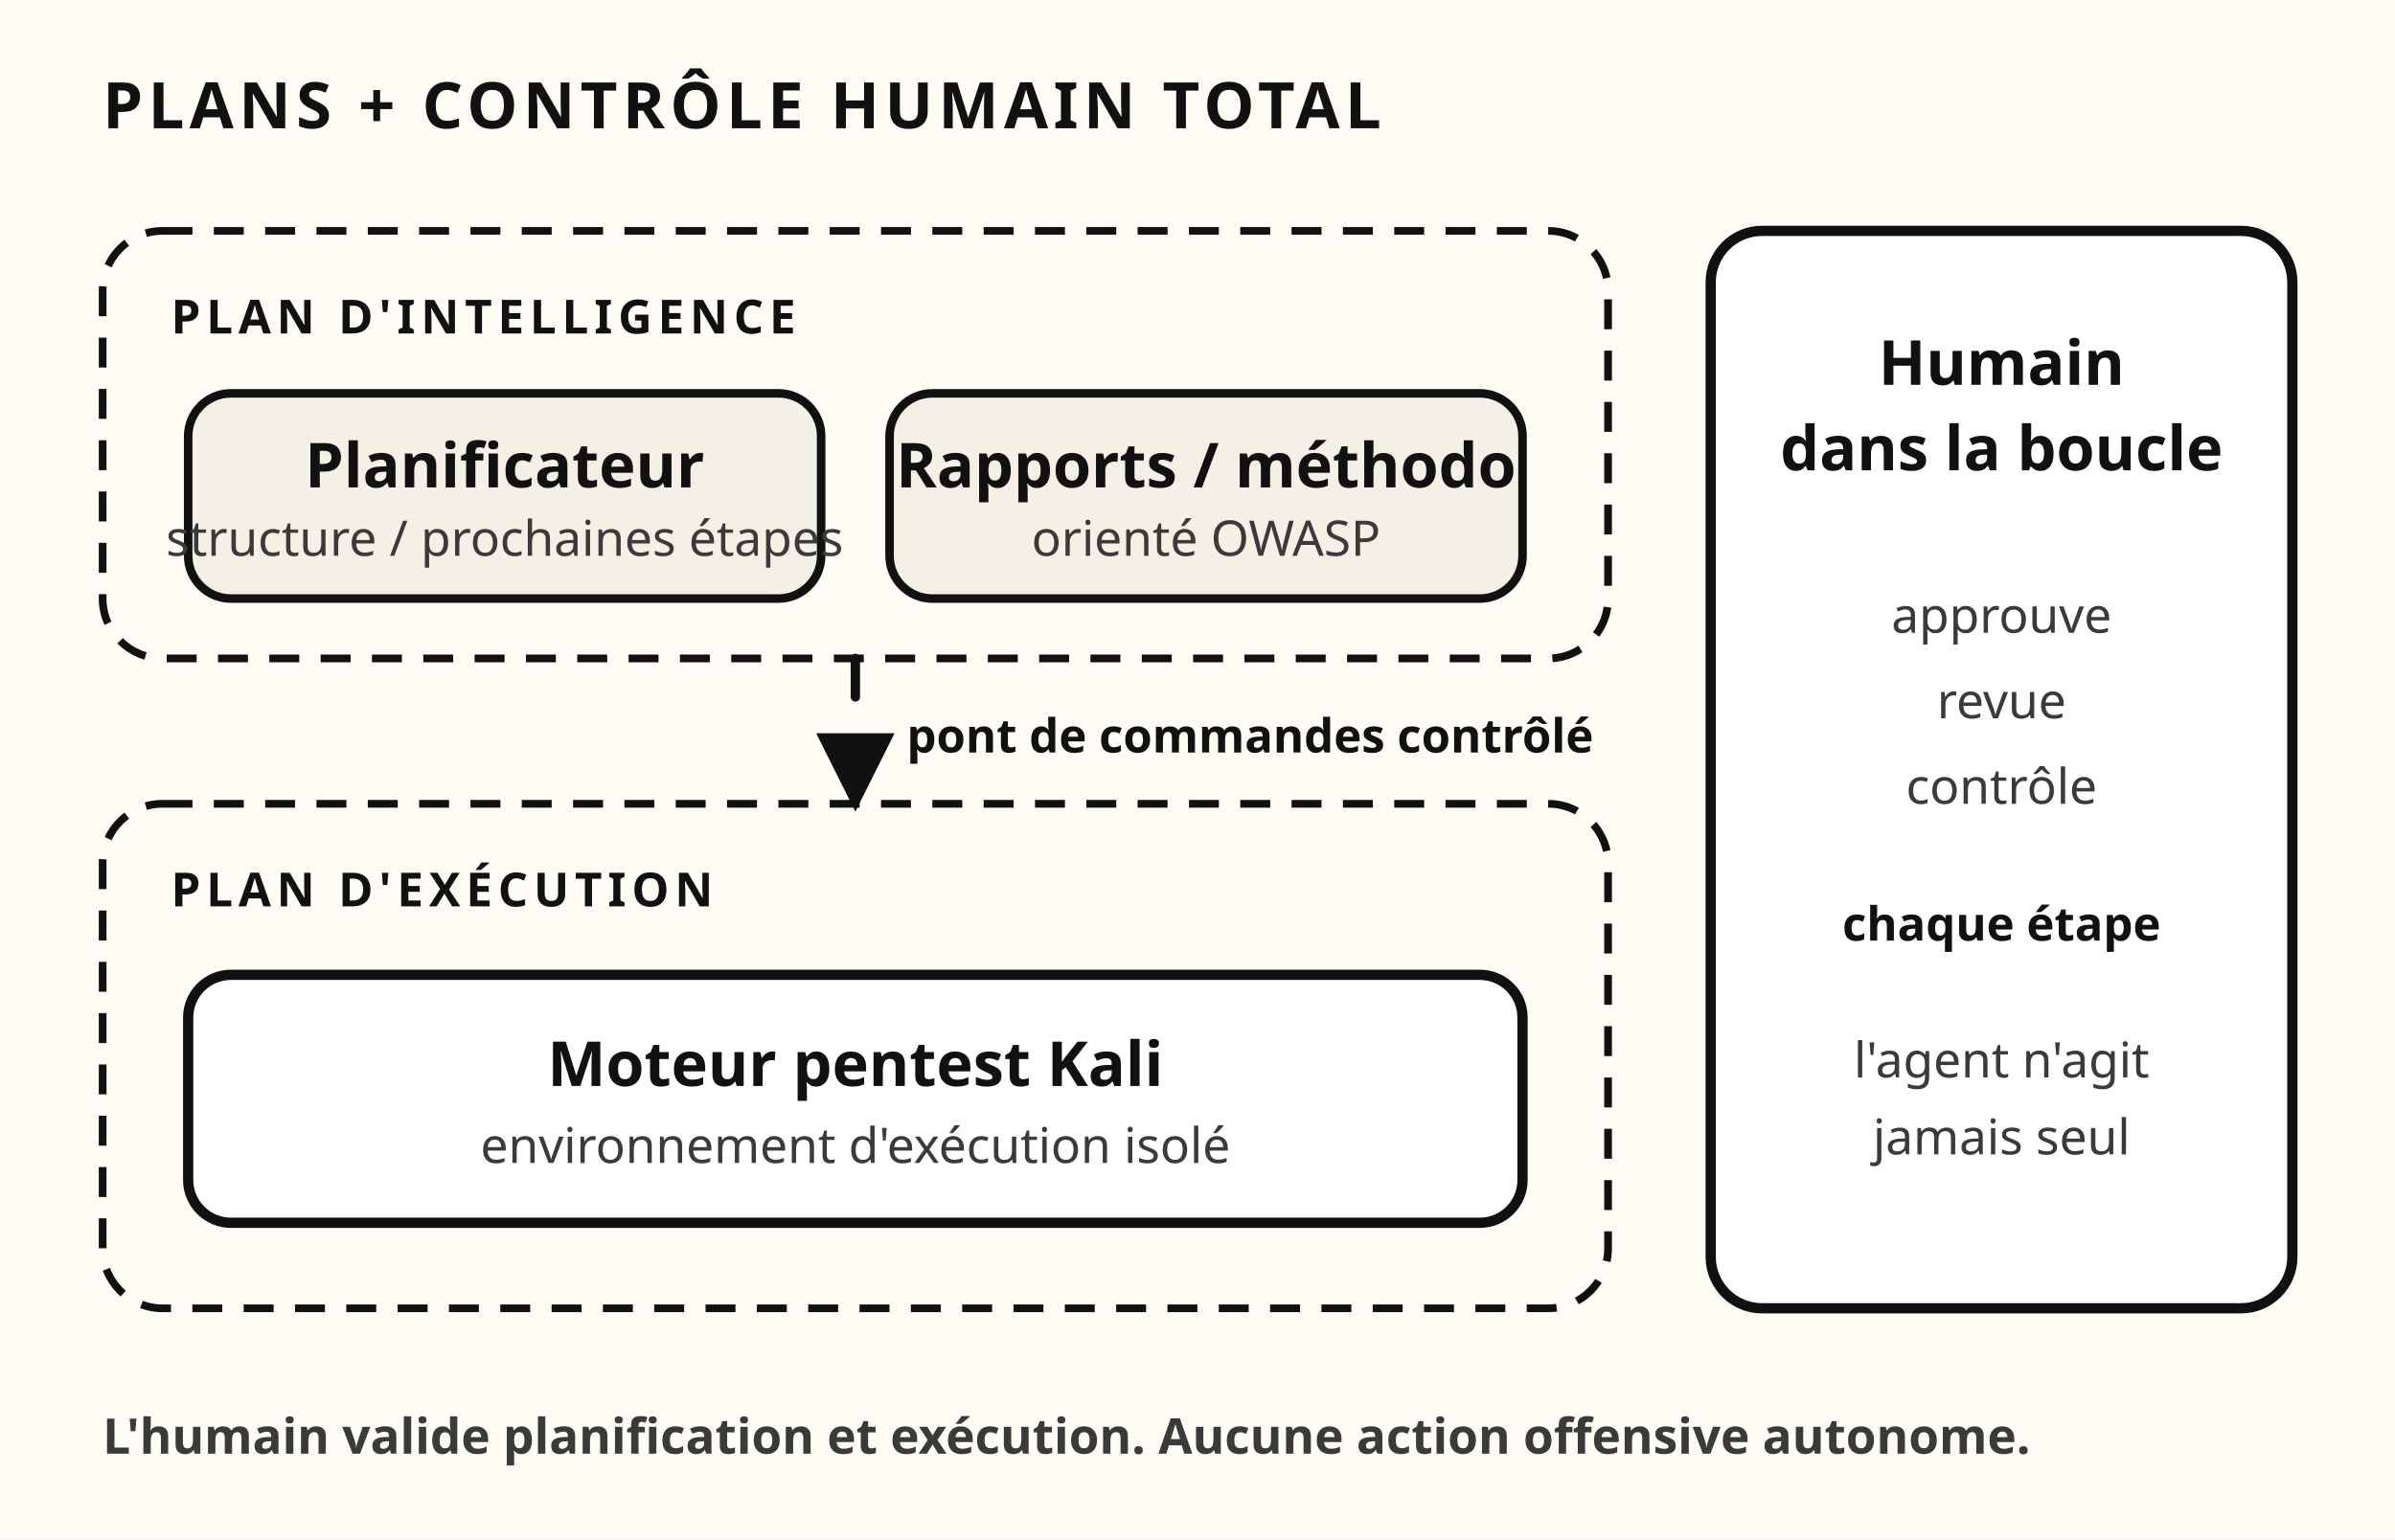
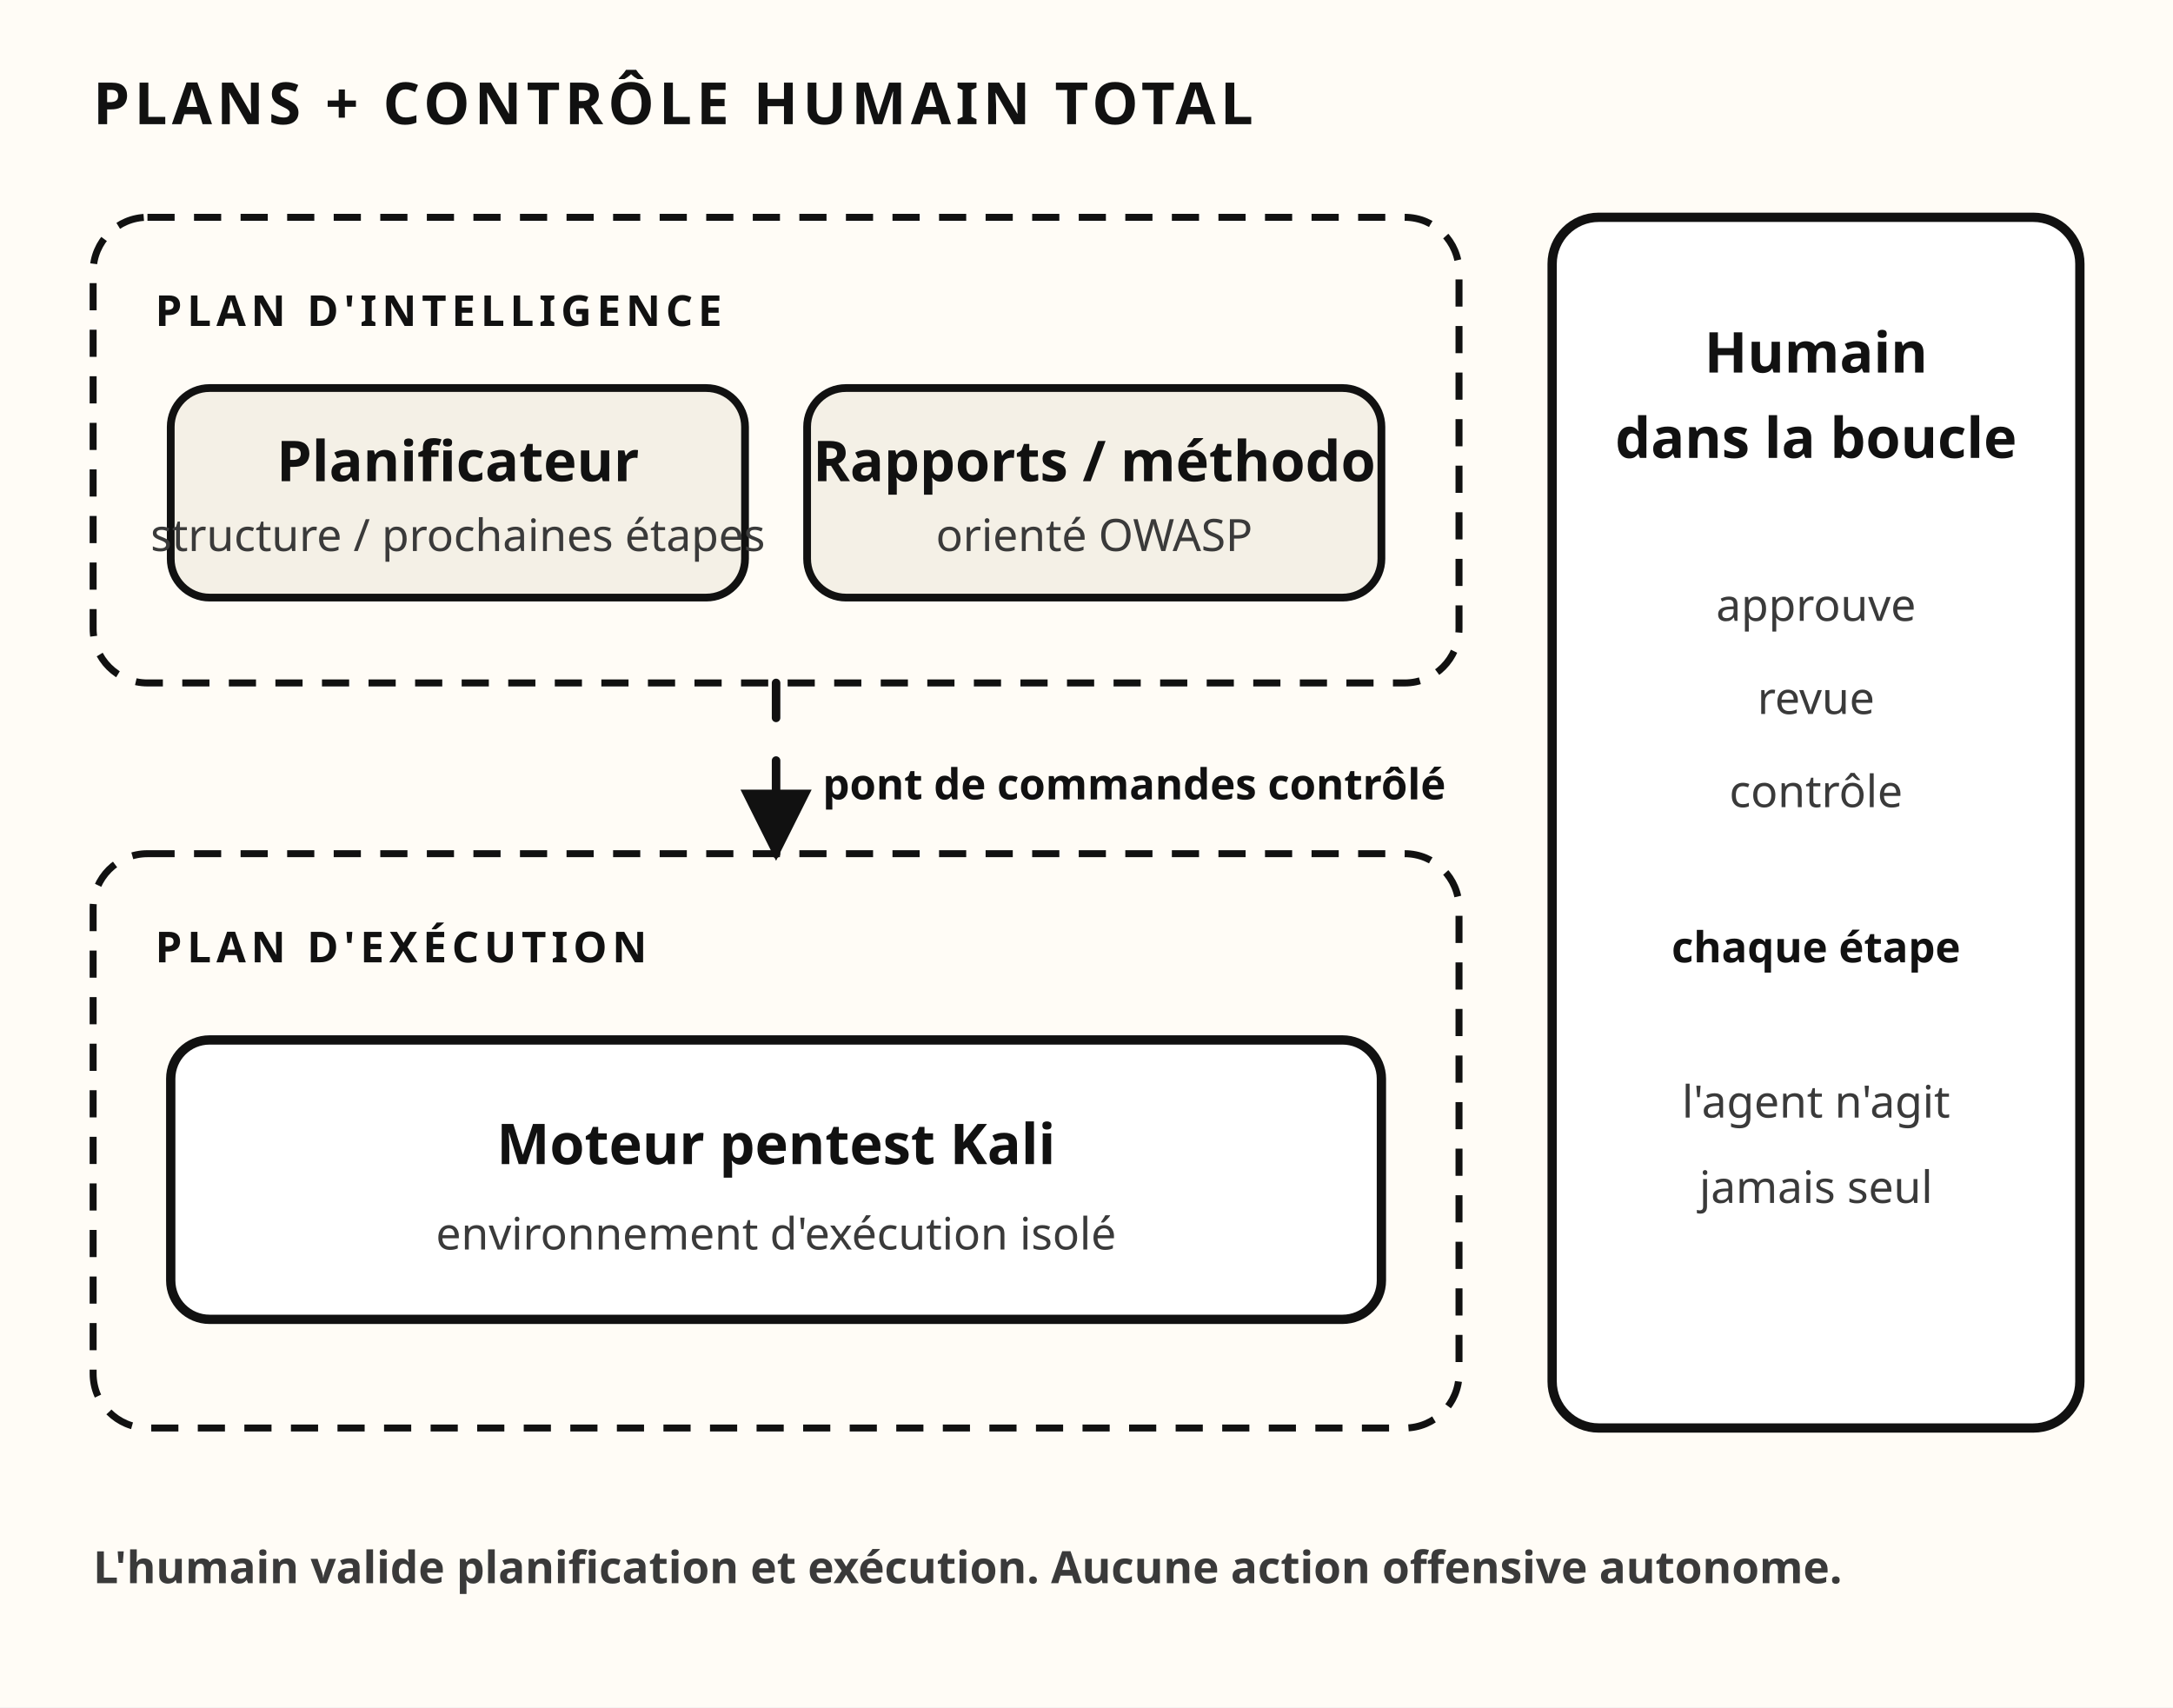
- <svg xmlns="http://www.w3.org/2000/svg" viewBox="0 0 560 360" role="img" aria-labelledby="t d">
+ <svg xmlns="http://www.w3.org/2000/svg" viewBox="0 0 560 440" role="img" aria-labelledby="t d">
  <defs>
    <marker id="a" viewBox="0 0 12 12" refX="10" refY="6" markerWidth="10" markerHeight="10" orient="auto-start-reverse">
      <path d="M1 1 L11 6 L1 11 Z" fill="#111" />
    </marker>
    <style>
      .bg { fill:#fffcf6; }
      .b { fill:#f4f0e6; stroke:#111; stroke-width:2; }
      .hi { fill:#fff; stroke:#111; stroke-width:2.4; }
      .out { fill:none; stroke:#111; stroke-width:1.6; stroke-dasharray:6 5; }
      .plane { fill:none; stroke:#111; stroke-width:1.8; stroke-dasharray:7 5; }
      .cloud { fill:none; stroke:#111; stroke-width:1.6; stroke-dasharray:6 5; }
      .title { font-family:Segoe UI,system-ui,sans-serif; font-size:15px; font-weight:800; letter-spacing:0.08em; fill:#111; }
      .lab { font-family:Segoe UI,system-ui,sans-serif; font-size:14.5px; font-weight:800; fill:#111; }
      .sub { font-family:Segoe UI,system-ui,sans-serif; font-size:11.5px; font-weight:500; fill:#3a3a3a; }
      .cap { font-family:Segoe UI,system-ui,sans-serif; font-size:11px; font-weight:800; letter-spacing:0.12em; fill:#111; }
      .line {
        stroke:#111; stroke-width:2.2; fill:none; marker-end:url(#a);
        stroke-linecap:round; stroke-linejoin:round;
        stroke-dasharray:9 11;
        animation: flow 1.05s linear infinite;
      }
-       /* RAG / corpus / ingest: slower packets */
      .line.ingest {
        stroke-dasharray: 4 16;
        animation: flow 1.7s linear infinite;
      }
-       /* Return / report path: slightly quicker */
      .line.return {
        stroke-dasharray: 10 8;
        animation: flow 0.85s linear infinite;
      }
      .line.stem {
        marker-end: none;
        stroke-dasharray: 9 11;
        animation: flow 1.05s linear infinite;
      }
      .hi.pulse {
        animation: node-pulse 2.6s ease-in-out infinite;
      }
      .lbl.flow-lbl {
        animation: lbl-pulse 2.2s ease-in-out infinite;
      }
      .lbl { font-family:Segoe UI,system-ui,sans-serif; font-size:11px; font-weight:700; fill:#111; }
      .foot { font-family:Segoe UI,system-ui,sans-serif; font-size:11.5px; font-weight:600; fill:#3a3a3a; }
      @keyframes flow {
        to { stroke-dashoffset: -20; }
      }
      @keyframes node-pulse {
        0%, 100% { stroke-width: 2.4; }
        50% { stroke-width: 3.4; }
      }
      @keyframes lbl-pulse {
        0%, 100% { opacity: 0.55; }
        50% { opacity: 1; }
      }
      @media (prefers-reduced-motion: reduce) {
        .line, .line.ingest, .line.return, .line.stem, .hi.pulse, .lbl.flow-lbl { animation: none; }
        .line, .line.ingest, .line.return, .line.stem { stroke-dasharray: none; }
      }
    </style>
  </defs>
-   <rect class="bg" width="560" height="360" />
-   <text x="24" y="30" class="title">PLANS + CONTRÔLE HUMAIN TOTAL</text>
-   <rect class="hi" x="400" y="54" width="136" height="252" rx="12" />
-   <text x="468" y="90" text-anchor="middle" class="lab">Humain</text>
-   <text x="468" y="110" text-anchor="middle" class="lab">dans la boucle</text>
-   <text x="468" y="148" text-anchor="middle" class="sub">approuve</text>
-   <text x="468" y="168" text-anchor="middle" class="sub">revue</text>
-   <text x="468" y="188" text-anchor="middle" class="sub">contrôle</text>
-   <text x="468" y="220" text-anchor="middle" class="lbl">chaque étape</text>
-   <text x="468" y="252" text-anchor="middle" class="sub">l'agent n'agit</text>
-   <text x="468" y="270" text-anchor="middle" class="sub">jamais seul</text>
-   <rect class="plane" x="24" y="54" width="352" height="100" rx="14" />
-   <text x="40" y="78" class="cap">PLAN D'INTELLIGENCE</text>
-   <rect class="b" x="44" y="92" width="148" height="48" rx="10" />
-   <text x="118" y="114" text-anchor="middle" class="lab">Planificateur</text>
-   <text x="118" y="130" text-anchor="middle" class="sub">structure / prochaines étapes</text>
-   <rect class="b" x="208" y="92" width="148" height="48" rx="10" />
-   <text x="282" y="114" text-anchor="middle" class="lab">Rapports / méthodo</text>
-   <text x="282" y="130" text-anchor="middle" class="sub">orienté OWASP</text>
-   <line class="line" x1="200" y1="154" x2="200" y2="188" />
-   <text x="212" y="176" class="lbl">pont de commandes contrôlé</text>
-   <rect class="plane" x="24" y="188" width="352" height="118" rx="14" />
-   <text x="40" y="212" class="cap">PLAN D'EXÉCUTION</text>
-   <rect class="hi" x="44" y="228" width="312" height="58" rx="10" />
-   <text x="200" y="254" text-anchor="middle" class="lab">Moteur pentest Kali</text>
-   <text x="200" y="272" text-anchor="middle" class="sub">environnement d'exécution isolé</text>
-   <text x="24" y="340" class="foot">L'humain valide planification et exécution. Aucune action offensive autonome.</text>
+   <rect class="bg" width="560" height="440" />
+   <text x="24" y="32" class="title">PLANS + CONTRÔLE HUMAIN TOTAL</text>
+   <rect class="hi" x="400" y="56" width="136" height="312" rx="12" />
+   <text x="468" y="96" text-anchor="middle" class="lab">Humain</text>
+   <text x="468" y="118" text-anchor="middle" class="lab">dans la boucle</text>
+   <text x="468" y="160" text-anchor="middle" class="sub">approuve</text>
+   <text x="468" y="184" text-anchor="middle" class="sub">revue</text>
+   <text x="468" y="208" text-anchor="middle" class="sub">contrôle</text>
+   <text x="468" y="248" text-anchor="middle" class="lbl">chaque étape</text>
+   <text x="468" y="288" text-anchor="middle" class="sub">l'agent n'agit</text>
+   <text x="468" y="310" text-anchor="middle" class="sub">jamais seul</text>
+   <rect class="plane" x="24" y="56" width="352" height="120" rx="14" />
+   <text x="40" y="84" class="cap">PLAN D'INTELLIGENCE</text>
+   <rect class="b" x="44" y="100" width="148" height="54" rx="10" />
+   <text x="118" y="124" text-anchor="middle" class="lab">Planificateur</text>
+   <text x="118" y="142" text-anchor="middle" class="sub">structure / prochaines étapes</text>
+   <rect class="b" x="208" y="100" width="148" height="54" rx="10" />
+   <text x="282" y="124" text-anchor="middle" class="lab">Rapports / méthodo</text>
+   <text x="282" y="142" text-anchor="middle" class="sub">orienté OWASP</text>
+   <line class="line" x1="200" y1="176" x2="200" y2="220" />
+   <text x="212" y="206" class="lbl">pont de commandes contrôlé</text>
+   <rect class="plane" x="24" y="220" width="352" height="148" rx="14" />
+   <text x="40" y="248" class="cap">PLAN D'EXÉCUTION</text>
+   <rect class="hi" x="44" y="268" width="312" height="72" rx="10" />
+   <text x="200" y="300" text-anchor="middle" class="lab">Moteur pentest Kali</text>
+   <text x="200" y="322" text-anchor="middle" class="sub">environnement d'exécution isolé</text>
+   <text x="24" y="408" class="foot">L'humain valide planification et exécution. Aucune action offensive autonome.</text>
</svg>
